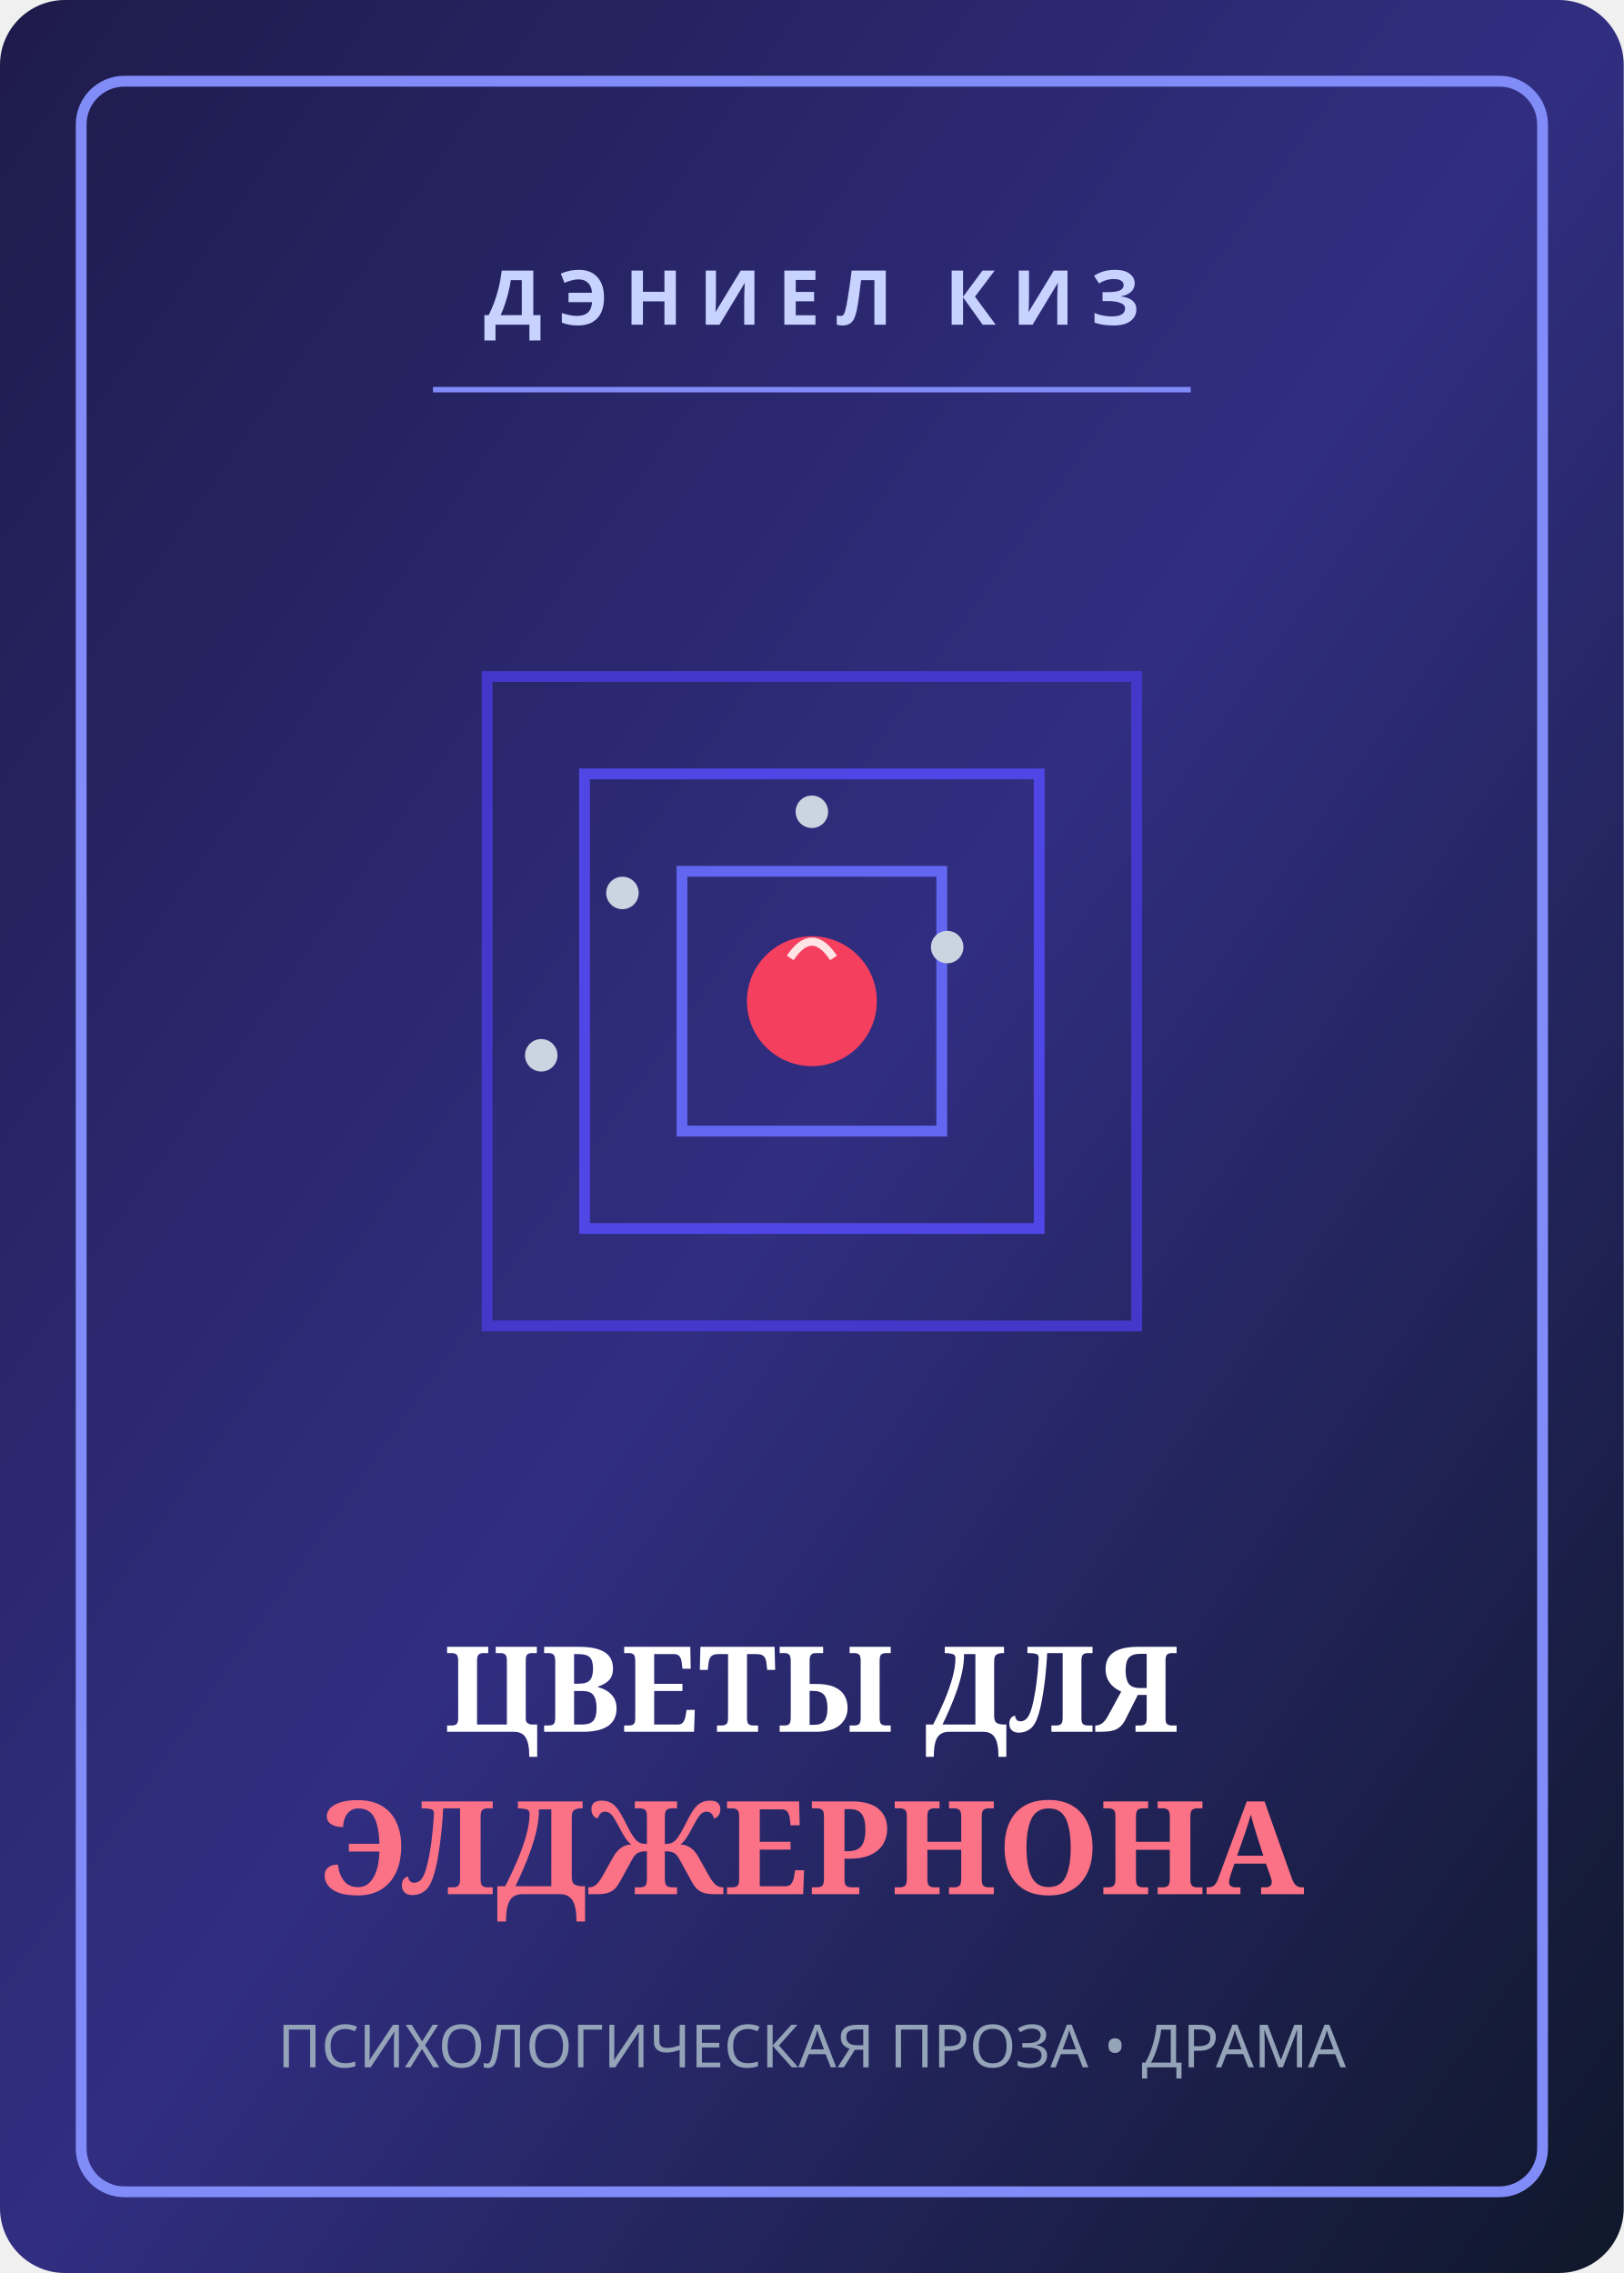
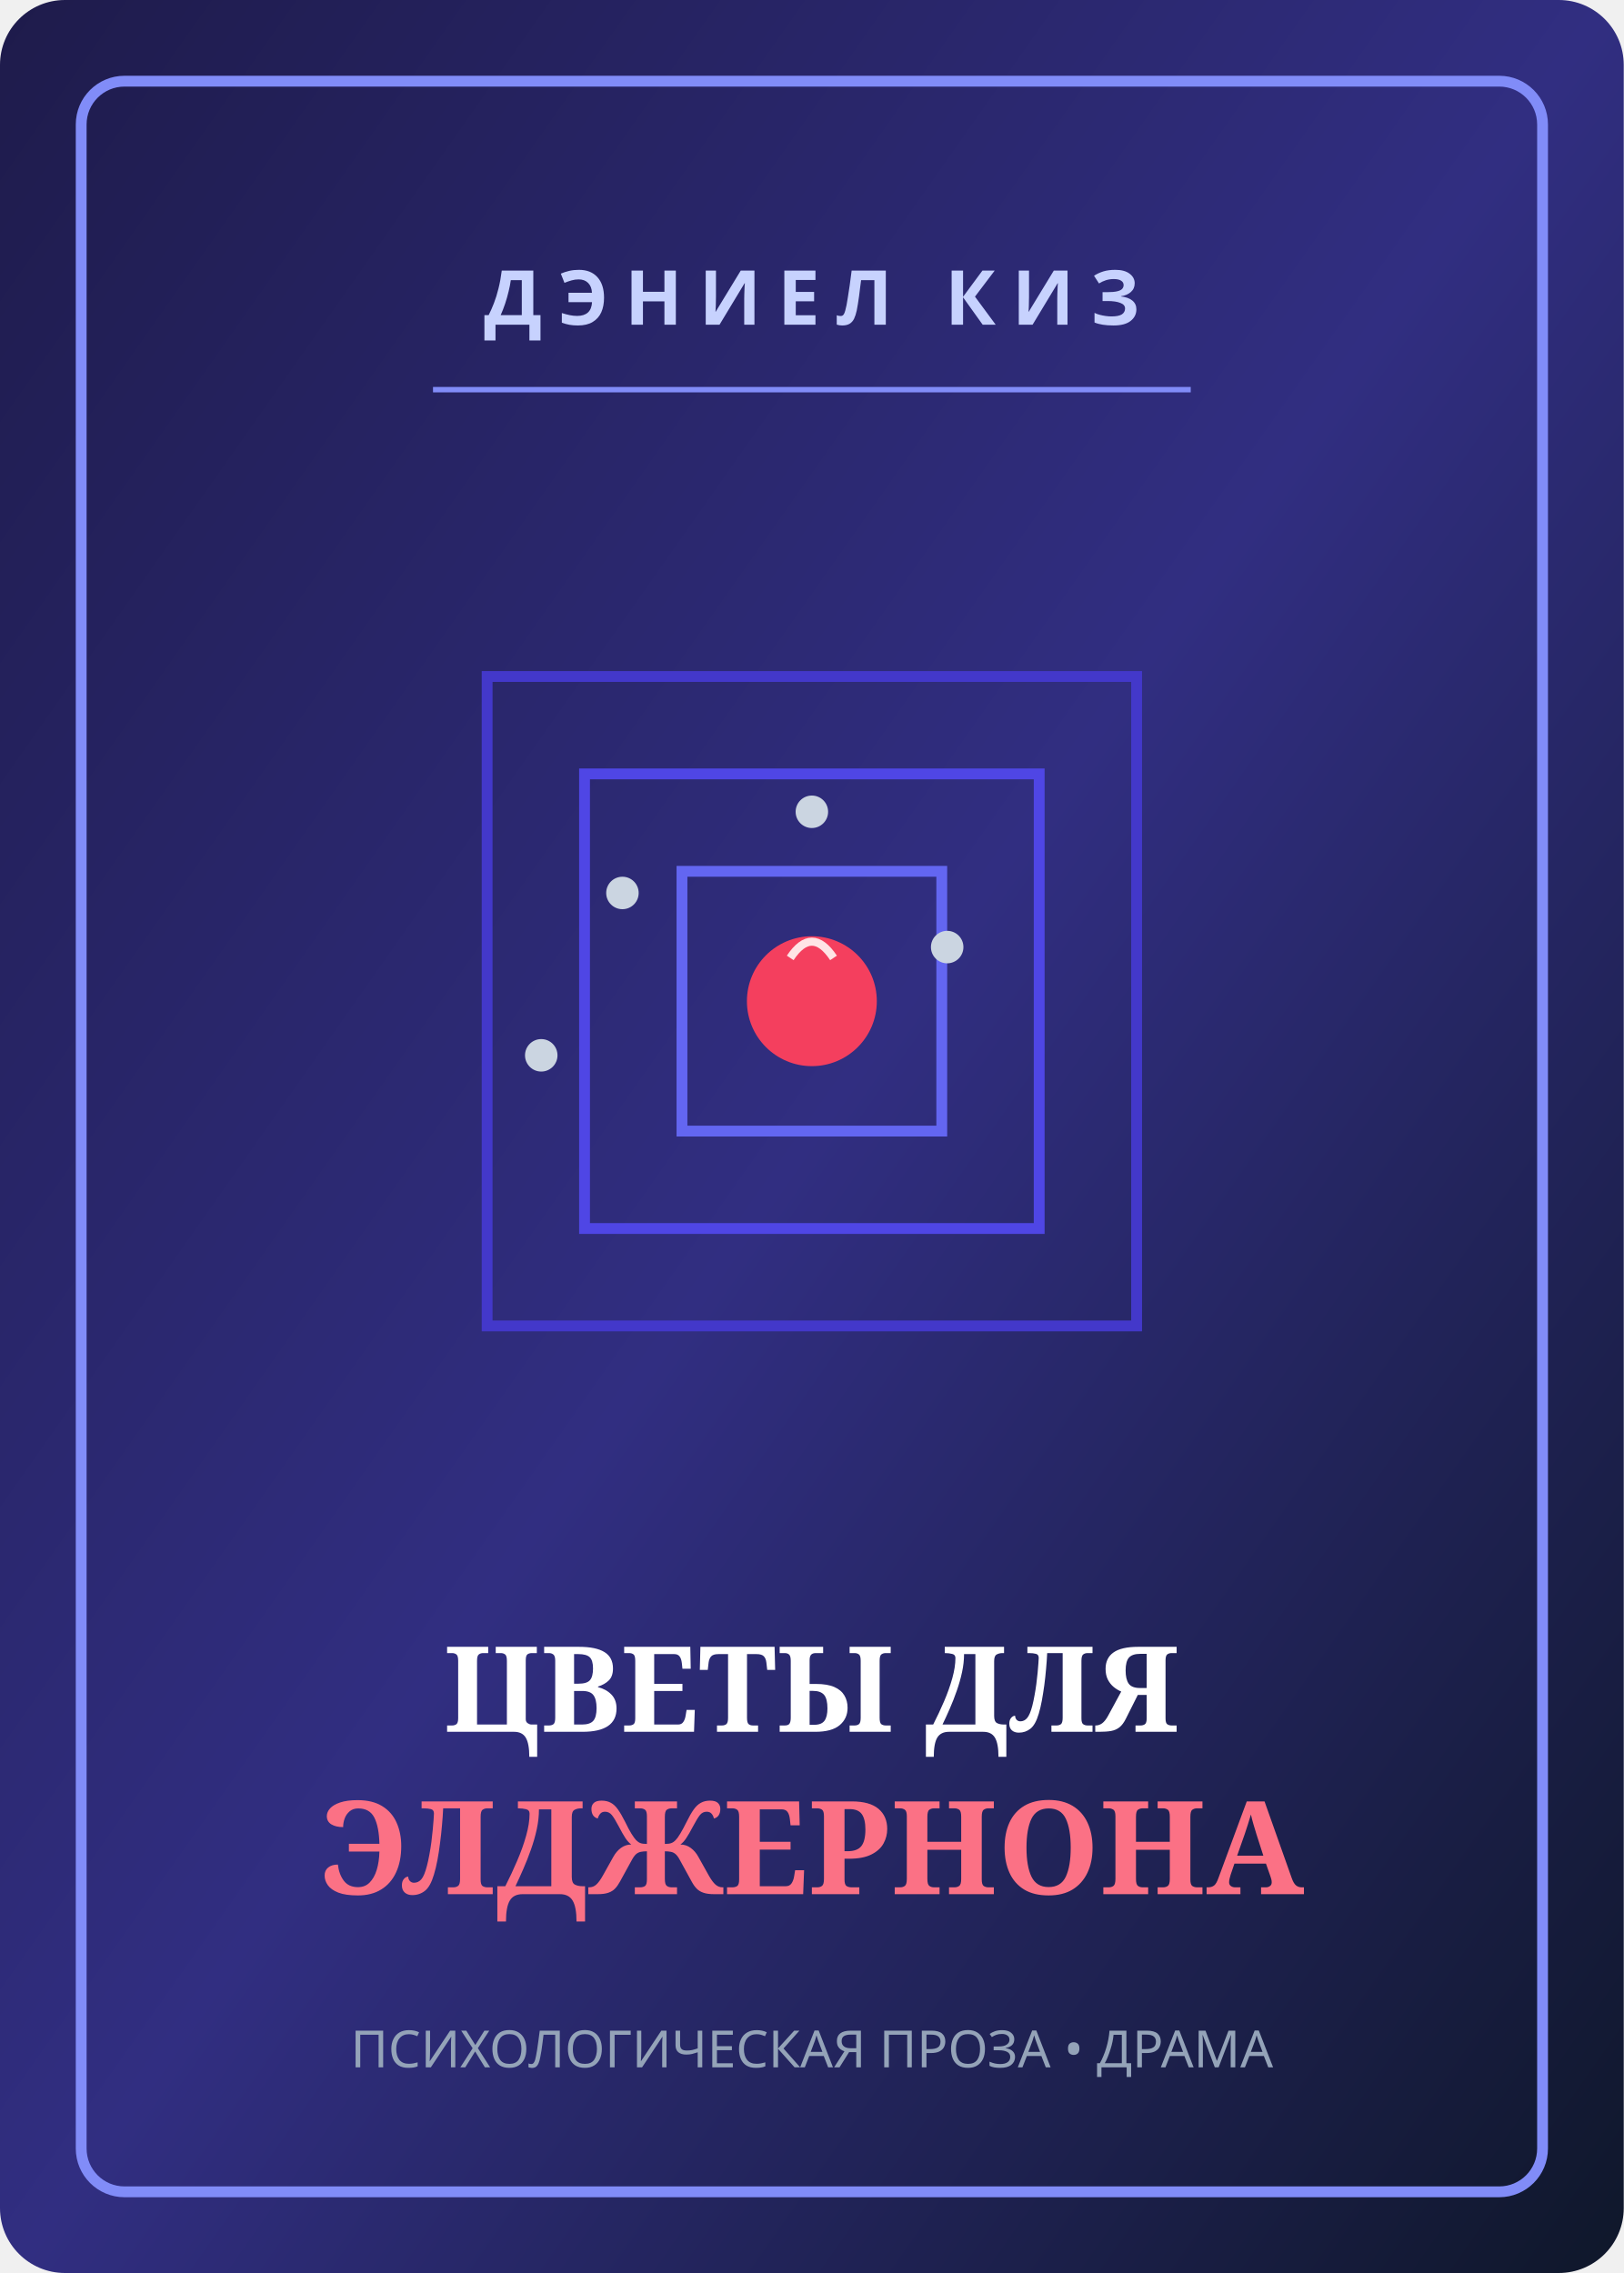
<svg xmlns="http://www.w3.org/2000/svg" viewBox="0 0 300 420" width="300" height="420">
  <defs>
    <linearGradient id="bgFlowers" x1="0%" y1="0%" x2="100%" y2="100%">
      <stop offset="0%" stop-color="#1e1b4b" />
      <stop offset="50%" stop-color="#312e81" />
      <stop offset="100%" stop-color="#0f172a" />
    </linearGradient>
  </defs>
  <rect width="300" height="420" rx="12" fill="url(#bgFlowers)" />
  <rect x="15" y="15" width="270" height="390" rx="8" fill="none" stroke="#818cf8" stroke-width="2" />
  <g transform="translate(150, 185)">
    <rect x="-60" y="-60" width="120" height="120" fill="none" stroke="#4338ca" stroke-width="2" />
    <rect x="-42" y="-42" width="84" height="84" fill="none" stroke="#4f46e5" stroke-width="2" />
    <rect x="-24" y="-24" width="48" height="48" fill="none" stroke="#6366f1" stroke-width="2" />
    <circle cx="0" cy="0" r="12" fill="#f43f5e" />
    <path d="M -4 -8 Q 0 -14 4 -8" fill="none" stroke="#ffe4e6" stroke-width="1.5" />
    <circle cx="-50" cy="10" r="3" fill="#cbd5e1" />
    <circle cx="-35" cy="-20" r="3" fill="#cbd5e1" />
    <circle cx="0" cy="-35" r="3" fill="#cbd5e1" />
    <circle cx="25" cy="-10" r="3" fill="#cbd5e1" />
  </g>
  <text x="150" y="60" font-family="sans-serif" font-size="14" font-weight="bold" fill="#c7d2fe" text-anchor="middle" letter-spacing="3">ДЭНИЕЛ КИЗ</text>
  <line x1="80" y1="72" x2="220" y2="72" stroke="#818cf8" stroke-width="1" />
  <text x="150" y="320" font-family="'Georgia', serif" font-size="22" font-weight="bold" fill="#ffffff" text-anchor="middle">ЦВЕТЫ ДЛЯ</text>
  <text x="150" y="350" font-family="'Georgia', serif" font-size="24" font-weight="bold" fill="#fb7185" text-anchor="middle">ЭЛДЖЕРНОНА</text>
-   <text x="150" y="382" font-family="sans-serif" font-size="11" fill="#94a3b8" text-anchor="middle">ПСИХОЛОГИЧЕСКАЯ ПРОЗА • ДРАМА</text>
+   <text x="150" y="382" font-family="sans-serif" font-size="9.5" fill="#94a3b8" text-anchor="middle">ПСИХОЛОГИЧЕСКАЯ ПРОЗА • ДРАМА</text>
</svg>
